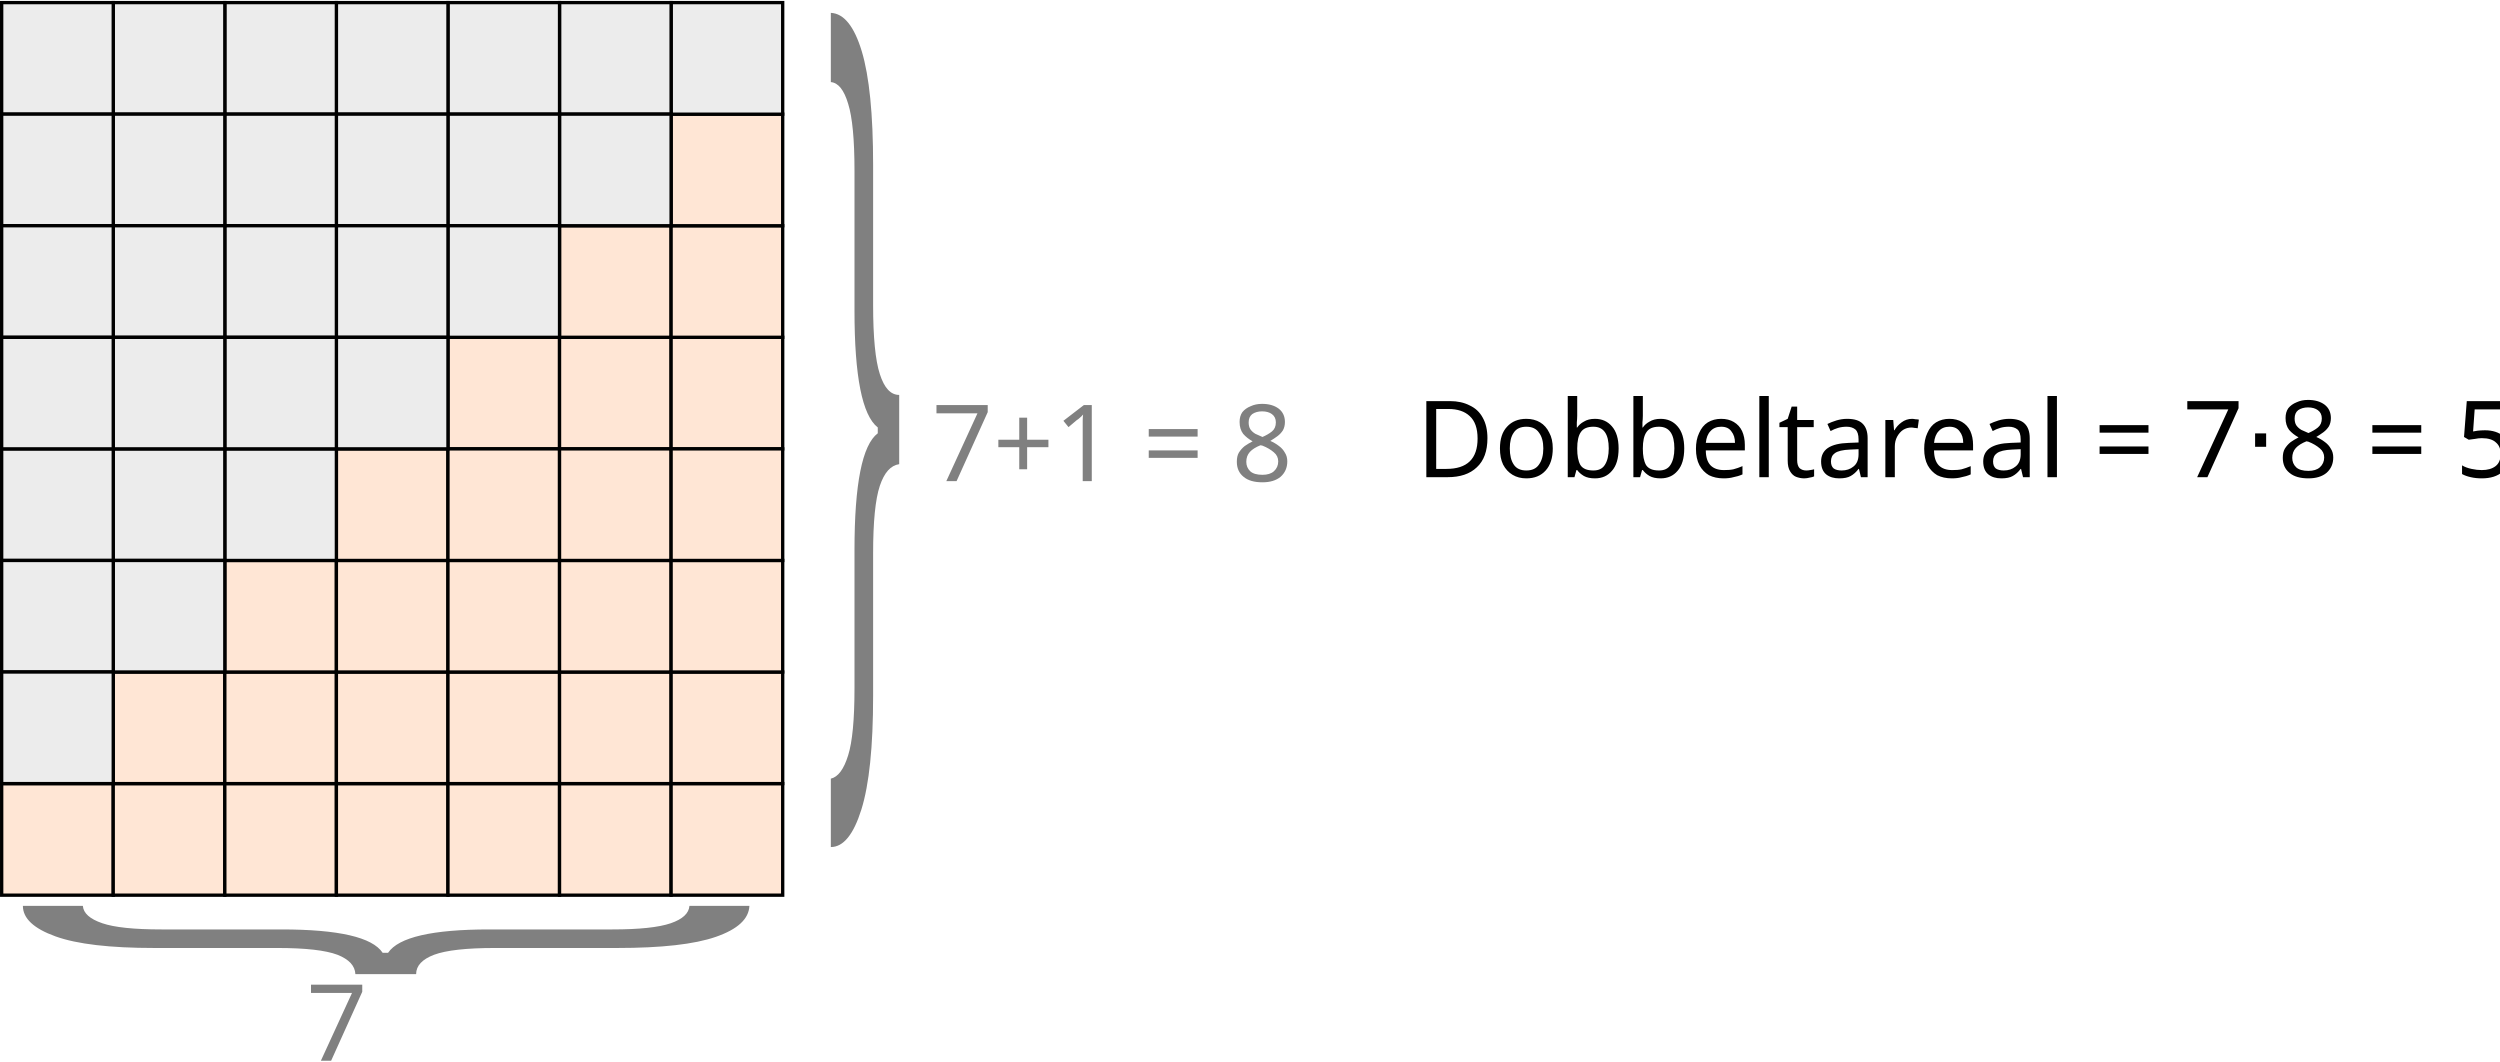
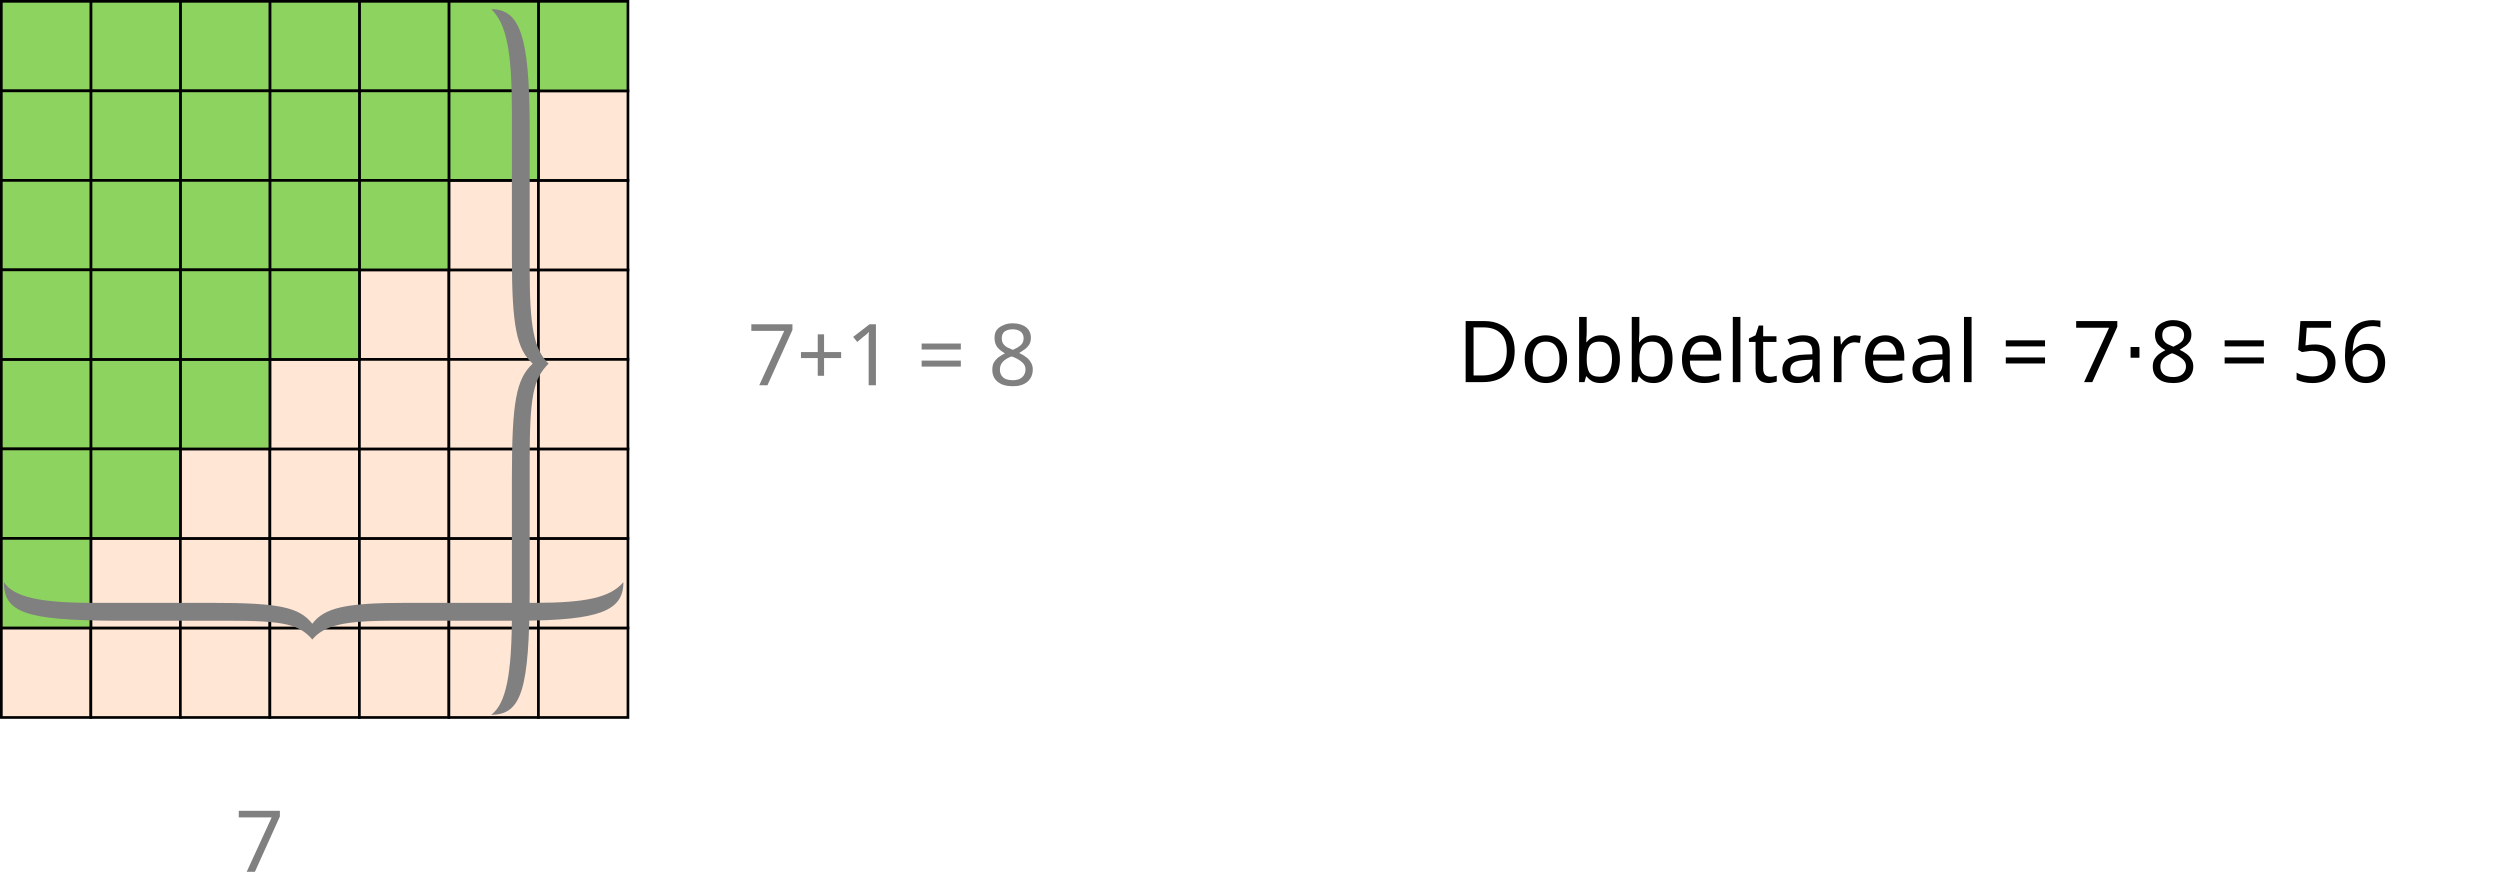
- <svg xmlns="http://www.w3.org/2000/svg" width="99.098mm" height="42.066mm" viewBox="0 0 99.098 42.066" version="1.1" id="svg5">
+ <svg xmlns="http://www.w3.org/2000/svg" width="123.518mm" height="43.074mm" viewBox="0 0 123.518 43.074" version="1.1" id="svg5">
  <defs id="defs2" />
-   <g id="layer1" transform="translate(-55.27748,-80.55375)">
+   <g id="layer1" transform="translate(-55.27748,-80.58978)">
    <rect style="font-variation-settings:normal;vector-effect:none;fill:#ffe6d5;fill-opacity:1;fill-rule:evenodd;stroke:#000000;stroke-width:0.132;stroke-linecap:butt;stroke-linejoin:miter;stroke-miterlimit:4;stroke-dasharray:none;stroke-dashoffset:0;stroke-opacity:1;-inkscape-stroke:none;stop-color:#000000" id="rect4829-76" width="4.423" height="4.423" x="55.344" y="111.615" />
    <rect style="font-variation-settings:normal;vector-effect:none;fill:#ffe6d5;fill-opacity:1;fill-rule:evenodd;stroke:#000000;stroke-width:0.132;stroke-linecap:butt;stroke-linejoin:miter;stroke-miterlimit:4;stroke-dasharray:none;stroke-dashoffset:0;stroke-opacity:1;-inkscape-stroke:none;stop-color:#000000" id="rect935" width="4.423" height="4.423" x="59.766" y="111.615" />
    <rect style="font-variation-settings:normal;vector-effect:none;fill:#ffe6d5;fill-opacity:1;fill-rule:evenodd;stroke:#000000;stroke-width:0.132;stroke-linecap:butt;stroke-linejoin:miter;stroke-miterlimit:4;stroke-dasharray:none;stroke-dashoffset:0;stroke-opacity:1;-inkscape-stroke:none;stop-color:#000000" id="rect935-6" width="4.423" height="4.423" x="59.766" y="107.192" />
    <rect style="font-variation-settings:normal;vector-effect:none;fill:#ffe6d5;fill-opacity:1;fill-rule:evenodd;stroke:#000000;stroke-width:0.132;stroke-linecap:butt;stroke-linejoin:miter;stroke-miterlimit:4;stroke-dasharray:none;stroke-dashoffset:0;stroke-opacity:1;-inkscape-stroke:none;stop-color:#000000" id="rect935-3" width="4.423" height="4.423" x="64.189" y="111.615" />
    <rect style="font-variation-settings:normal;vector-effect:none;fill:#ffe6d5;fill-opacity:1;fill-rule:evenodd;stroke:#000000;stroke-width:0.132;stroke-linecap:butt;stroke-linejoin:miter;stroke-miterlimit:4;stroke-dasharray:none;stroke-dashoffset:0;stroke-opacity:1;-inkscape-stroke:none;stop-color:#000000" id="rect935-6-4" width="4.423" height="4.423" x="64.189" y="107.192" />
    <rect style="font-variation-settings:normal;vector-effect:none;fill:#ffe6d5;fill-opacity:1;fill-rule:evenodd;stroke:#000000;stroke-width:0.132;stroke-linecap:butt;stroke-linejoin:miter;stroke-miterlimit:4;stroke-dasharray:none;stroke-dashoffset:0;stroke-opacity:1;-inkscape-stroke:none;stop-color:#000000" id="rect4829-76-7-9" width="4.423" height="4.423" x="64.189" y="102.769" />
    <rect style="font-variation-settings:normal;vector-effect:none;fill:#ffe6d5;fill-opacity:1;fill-rule:evenodd;stroke:#000000;stroke-width:0.132;stroke-linecap:butt;stroke-linejoin:miter;stroke-miterlimit:4;stroke-dasharray:none;stroke-dashoffset:0;stroke-opacity:1;-inkscape-stroke:none;stop-color:#000000" id="rect935-3-2" width="4.423" height="4.423" x="68.612" y="111.615" />
    <rect style="font-variation-settings:normal;vector-effect:none;fill:#ffe6d5;fill-opacity:1;fill-rule:evenodd;stroke:#000000;stroke-width:0.132;stroke-linecap:butt;stroke-linejoin:miter;stroke-miterlimit:4;stroke-dasharray:none;stroke-dashoffset:0;stroke-opacity:1;-inkscape-stroke:none;stop-color:#000000" id="rect935-6-4-8" width="4.423" height="4.423" x="68.612" y="107.192" />
    <rect style="font-variation-settings:normal;vector-effect:none;fill:#ffe6d5;fill-opacity:1;fill-rule:evenodd;stroke:#000000;stroke-width:0.132;stroke-linecap:butt;stroke-linejoin:miter;stroke-miterlimit:4;stroke-dasharray:none;stroke-dashoffset:0;stroke-opacity:1;-inkscape-stroke:none;stop-color:#000000" id="rect4829-76-7-9-1" width="4.423" height="4.423" x="68.612" y="102.769" />
    <rect style="font-variation-settings:normal;vector-effect:none;fill:#ffe6d5;fill-opacity:1;fill-rule:evenodd;stroke:#000000;stroke-width:0.132;stroke-linecap:butt;stroke-linejoin:miter;stroke-miterlimit:4;stroke-dasharray:none;stroke-dashoffset:0;stroke-opacity:1;-inkscape-stroke:none;stop-color:#000000" id="rect4829-76-7-5-5-2" width="4.423" height="4.423" x="68.612" y="98.347" />
    <rect style="font-variation-settings:normal;vector-effect:none;fill:#ffe6d5;fill-opacity:1;fill-rule:evenodd;stroke:#000000;stroke-width:0.132;stroke-linecap:butt;stroke-linejoin:miter;stroke-miterlimit:4;stroke-dasharray:none;stroke-dashoffset:0;stroke-opacity:1;-inkscape-stroke:none;stop-color:#000000" id="rect935-3-2-4" width="4.423" height="4.423" x="73.034" y="111.615" />
    <rect style="font-variation-settings:normal;vector-effect:none;fill:#ffe6d5;fill-opacity:1;fill-rule:evenodd;stroke:#000000;stroke-width:0.132;stroke-linecap:butt;stroke-linejoin:miter;stroke-miterlimit:4;stroke-dasharray:none;stroke-dashoffset:0;stroke-opacity:1;-inkscape-stroke:none;stop-color:#000000" id="rect935-6-4-8-4" width="4.423" height="4.423" x="73.034" y="107.192" />
    <rect style="font-variation-settings:normal;vector-effect:none;fill:#ffe6d5;fill-opacity:1;fill-rule:evenodd;stroke:#000000;stroke-width:0.132;stroke-linecap:butt;stroke-linejoin:miter;stroke-miterlimit:4;stroke-dasharray:none;stroke-dashoffset:0;stroke-opacity:1;-inkscape-stroke:none;stop-color:#000000" id="rect4829-76-7-9-1-2" width="4.423" height="4.423" x="73.034" y="102.769" />
    <rect style="font-variation-settings:normal;vector-effect:none;fill:#ffe6d5;fill-opacity:1;fill-rule:evenodd;stroke:#000000;stroke-width:0.132;stroke-linecap:butt;stroke-linejoin:miter;stroke-miterlimit:4;stroke-dasharray:none;stroke-dashoffset:0;stroke-opacity:1;-inkscape-stroke:none;stop-color:#000000" id="rect4829-76-7-5-5-1-3" width="4.423" height="4.423" x="73.034" y="93.924" />
    <rect style="font-variation-settings:normal;vector-effect:none;fill:#ffe6d5;fill-opacity:1;fill-rule:evenodd;stroke:#000000;stroke-width:0.132;stroke-linecap:butt;stroke-linejoin:miter;stroke-miterlimit:4;stroke-dasharray:none;stroke-dashoffset:0;stroke-opacity:1;-inkscape-stroke:none;stop-color:#000000" id="rect4829-76-7-5-5-2-6" width="4.423" height="4.423" x="73.034" y="98.347" />
    <rect style="font-variation-settings:normal;vector-effect:none;fill:#ffe6d5;fill-opacity:1;fill-rule:evenodd;stroke:#000000;stroke-width:0.132;stroke-linecap:butt;stroke-linejoin:miter;stroke-miterlimit:4;stroke-dasharray:none;stroke-dashoffset:0;stroke-opacity:1;-inkscape-stroke:none;stop-color:#000000" id="rect935-3-2-4-5" width="4.423" height="4.423" x="77.457" y="111.615" />
    <rect style="font-variation-settings:normal;vector-effect:none;fill:#ffe6d5;fill-opacity:1;fill-rule:evenodd;stroke:#000000;stroke-width:0.132;stroke-linecap:butt;stroke-linejoin:miter;stroke-miterlimit:4;stroke-dasharray:none;stroke-dashoffset:0;stroke-opacity:1;-inkscape-stroke:none;stop-color:#000000" id="rect935-6-4-8-4-7" width="4.423" height="4.423" x="77.457" y="107.192" />
    <rect style="font-variation-settings:normal;vector-effect:none;fill:#ffe6d5;fill-opacity:1;fill-rule:evenodd;stroke:#000000;stroke-width:0.132;stroke-linecap:butt;stroke-linejoin:miter;stroke-miterlimit:4;stroke-dasharray:none;stroke-dashoffset:0;stroke-opacity:1;-inkscape-stroke:none;stop-color:#000000" id="rect4829-76-7-9-1-2-3" width="4.423" height="4.423" x="77.457" y="102.769" />
    <rect style="font-variation-settings:normal;vector-effect:none;fill:#ffe6d5;fill-opacity:1;fill-rule:evenodd;stroke:#000000;stroke-width:0.132;stroke-linecap:butt;stroke-linejoin:miter;stroke-miterlimit:4;stroke-dasharray:none;stroke-dashoffset:0;stroke-opacity:1;-inkscape-stroke:none;stop-color:#000000" id="rect4829-76-7-5-5-1-3-6" width="4.423" height="4.423" x="77.457" y="93.924" />
    <rect style="font-variation-settings:normal;vector-effect:none;fill:#ffe6d5;fill-opacity:1;fill-rule:evenodd;stroke:#000000;stroke-width:0.132;stroke-linecap:butt;stroke-linejoin:miter;stroke-miterlimit:4;stroke-dasharray:none;stroke-dashoffset:0;stroke-opacity:1;-inkscape-stroke:none;stop-color:#000000" id="rect4829-76-7-5-5-1-3-6-8" width="4.423" height="4.423" x="77.457" y="89.501" />
    <rect style="font-variation-settings:normal;vector-effect:none;fill:#ffe6d5;fill-opacity:1;fill-rule:evenodd;stroke:#000000;stroke-width:0.132;stroke-linecap:butt;stroke-linejoin:miter;stroke-miterlimit:4;stroke-dasharray:none;stroke-dashoffset:0;stroke-opacity:1;-inkscape-stroke:none;stop-color:#000000" id="rect4829-76-7-5-5-2-6-4" width="4.423" height="4.423" x="77.457" y="98.347" />
    <rect style="font-variation-settings:normal;vector-effect:none;fill:#ffe6d5;fill-opacity:1;fill-rule:evenodd;stroke:#000000;stroke-width:0.132;stroke-linecap:butt;stroke-linejoin:miter;stroke-miterlimit:4;stroke-dasharray:none;stroke-dashoffset:0;stroke-opacity:1;-inkscape-stroke:none;stop-color:#000000" id="rect935-3-2-4-5-4" width="4.423" height="4.423" x="81.88" y="111.615" />
    <rect style="font-variation-settings:normal;vector-effect:none;fill:#ffe6d5;fill-opacity:1;fill-rule:evenodd;stroke:#000000;stroke-width:0.132;stroke-linecap:butt;stroke-linejoin:miter;stroke-miterlimit:4;stroke-dasharray:none;stroke-dashoffset:0;stroke-opacity:1;-inkscape-stroke:none;stop-color:#000000" id="rect935-6-4-8-4-7-5" width="4.423" height="4.423" x="81.88" y="107.192" />
    <rect style="font-variation-settings:normal;vector-effect:none;fill:#ffe6d5;fill-opacity:1;fill-rule:evenodd;stroke:#000000;stroke-width:0.132;stroke-linecap:butt;stroke-linejoin:miter;stroke-miterlimit:4;stroke-dasharray:none;stroke-dashoffset:0;stroke-opacity:1;-inkscape-stroke:none;stop-color:#000000" id="rect4829-76-7-9-1-2-3-0" width="4.423" height="4.423" x="81.88" y="102.769" />
    <rect style="font-variation-settings:normal;vector-effect:none;fill:#ffe6d5;fill-opacity:1;fill-rule:evenodd;stroke:#000000;stroke-width:0.132;stroke-linecap:butt;stroke-linejoin:miter;stroke-miterlimit:4;stroke-dasharray:none;stroke-dashoffset:0;stroke-opacity:1;-inkscape-stroke:none;stop-color:#000000" id="rect4829-76-7-5-5-1-3-6-9" width="4.423" height="4.423" x="81.88" y="93.924" />
    <rect style="font-variation-settings:normal;vector-effect:none;fill:#ffe6d5;fill-opacity:1;fill-rule:evenodd;stroke:#000000;stroke-width:0.132;stroke-linecap:butt;stroke-linejoin:miter;stroke-miterlimit:4;stroke-dasharray:none;stroke-dashoffset:0;stroke-opacity:1;-inkscape-stroke:none;stop-color:#000000" id="rect4829-76-7-5-5-1-3-6-8-7" width="4.423" height="4.423" x="81.88" y="89.501" />
    <rect style="font-variation-settings:normal;vector-effect:none;fill:#ffe6d5;fill-opacity:1;fill-rule:evenodd;stroke:#000000;stroke-width:0.132;stroke-linecap:butt;stroke-linejoin:miter;stroke-miterlimit:4;stroke-dasharray:none;stroke-dashoffset:0;stroke-opacity:1;-inkscape-stroke:none;stop-color:#000000" id="rect4829-76-7-5-5-1-3-6-8-7-1" width="4.423" height="4.423" x="81.88" y="85.079" />
    <rect style="font-variation-settings:normal;vector-effect:none;fill:#ffe6d5;fill-opacity:1;fill-rule:evenodd;stroke:#000000;stroke-width:0.132;stroke-linecap:butt;stroke-linejoin:miter;stroke-miterlimit:4;stroke-dasharray:none;stroke-dashoffset:0;stroke-opacity:1;-inkscape-stroke:none;stop-color:#000000" id="rect4829-76-7-5-5-2-6-4-6" width="4.423" height="4.423" x="81.88" y="98.347" />
-     <g id="g947" transform="rotate(180,98.54982,95.71008)" style="fill:#ececec">
-       <rect style="font-variation-settings:normal;vector-effect:none;fill:#ececec;fill-opacity:1;fill-rule:evenodd;stroke:#000000;stroke-width:0.132;stroke-linecap:butt;stroke-linejoin:miter;stroke-miterlimit:4;stroke-dasharray:none;stroke-dashoffset:0;stroke-opacity:1;-inkscape-stroke:none;stop-color:#000000" id="rect863" width="4.423" height="4.423" x="-110.764" y="110.797" transform="rotate(-90)" />
-       <rect style="font-variation-settings:normal;vector-effect:none;fill:#ececec;fill-opacity:1;fill-rule:evenodd;stroke:#000000;stroke-width:0.132;stroke-linecap:butt;stroke-linejoin:miter;stroke-miterlimit:4;stroke-dasharray:none;stroke-dashoffset:0;stroke-opacity:1;-inkscape-stroke:none;stop-color:#000000" id="rect865" width="4.423" height="4.423" x="-110.764" y="115.22" transform="rotate(-90)" />
-       <rect style="font-variation-settings:normal;vector-effect:none;fill:#ececec;fill-opacity:1;fill-rule:evenodd;stroke:#000000;stroke-width:0.132;stroke-linecap:butt;stroke-linejoin:miter;stroke-miterlimit:4;stroke-dasharray:none;stroke-dashoffset:0;stroke-opacity:1;-inkscape-stroke:none;stop-color:#000000" id="rect867" width="4.423" height="4.423" x="-106.342" y="115.22" transform="rotate(-90)" />
-       <rect style="font-variation-settings:normal;vector-effect:none;fill:#ececec;fill-opacity:1;fill-rule:evenodd;stroke:#000000;stroke-width:0.132;stroke-linecap:butt;stroke-linejoin:miter;stroke-miterlimit:4;stroke-dasharray:none;stroke-dashoffset:0;stroke-opacity:1;-inkscape-stroke:none;stop-color:#000000" id="rect869" width="4.423" height="4.423" x="-110.764" y="119.643" transform="rotate(-90)" />
-       <rect style="font-variation-settings:normal;vector-effect:none;fill:#ececec;fill-opacity:1;fill-rule:evenodd;stroke:#000000;stroke-width:0.132;stroke-linecap:butt;stroke-linejoin:miter;stroke-miterlimit:4;stroke-dasharray:none;stroke-dashoffset:0;stroke-opacity:1;-inkscape-stroke:none;stop-color:#000000" id="rect871" width="4.423" height="4.423" x="-106.342" y="119.643" transform="rotate(-90)" />
-       <rect style="font-variation-settings:normal;vector-effect:none;fill:#ececec;fill-opacity:1;fill-rule:evenodd;stroke:#000000;stroke-width:0.132;stroke-linecap:butt;stroke-linejoin:miter;stroke-miterlimit:4;stroke-dasharray:none;stroke-dashoffset:0;stroke-opacity:1;-inkscape-stroke:none;stop-color:#000000" id="rect873" width="4.423" height="4.423" x="-101.919" y="119.643" transform="rotate(-90)" />
-       <rect style="font-variation-settings:normal;vector-effect:none;fill:#ececec;fill-opacity:1;fill-rule:evenodd;stroke:#000000;stroke-width:0.132;stroke-linecap:butt;stroke-linejoin:miter;stroke-miterlimit:4;stroke-dasharray:none;stroke-dashoffset:0;stroke-opacity:1;-inkscape-stroke:none;stop-color:#000000" id="rect875" width="4.423" height="4.423" x="-110.764" y="124.065" transform="rotate(-90)" />
-       <rect style="font-variation-settings:normal;vector-effect:none;fill:#ececec;fill-opacity:1;fill-rule:evenodd;stroke:#000000;stroke-width:0.132;stroke-linecap:butt;stroke-linejoin:miter;stroke-miterlimit:4;stroke-dasharray:none;stroke-dashoffset:0;stroke-opacity:1;-inkscape-stroke:none;stop-color:#000000" id="rect877" width="4.423" height="4.423" x="-106.342" y="124.065" transform="rotate(-90)" />
-       <rect style="font-variation-settings:normal;vector-effect:none;fill:#ececec;fill-opacity:1;fill-rule:evenodd;stroke:#000000;stroke-width:0.132;stroke-linecap:butt;stroke-linejoin:miter;stroke-miterlimit:4;stroke-dasharray:none;stroke-dashoffset:0;stroke-opacity:1;-inkscape-stroke:none;stop-color:#000000" id="rect879" width="4.423" height="4.423" x="-101.919" y="124.065" transform="rotate(-90)" />
-       <rect style="font-variation-settings:normal;vector-effect:none;fill:#ececec;fill-opacity:1;fill-rule:evenodd;stroke:#000000;stroke-width:0.132;stroke-linecap:butt;stroke-linejoin:miter;stroke-miterlimit:4;stroke-dasharray:none;stroke-dashoffset:0;stroke-opacity:1;-inkscape-stroke:none;stop-color:#000000" id="rect881" width="4.423" height="4.423" x="-97.496" y="124.065" transform="rotate(-90)" />
-       <rect style="font-variation-settings:normal;vector-effect:none;fill:#ececec;fill-opacity:1;fill-rule:evenodd;stroke:#000000;stroke-width:0.132;stroke-linecap:butt;stroke-linejoin:miter;stroke-miterlimit:4;stroke-dasharray:none;stroke-dashoffset:0;stroke-opacity:1;-inkscape-stroke:none;stop-color:#000000" id="rect883" width="4.423" height="4.423" x="-110.764" y="128.488" transform="rotate(-90)" />
-       <rect style="font-variation-settings:normal;vector-effect:none;fill:#ececec;fill-opacity:1;fill-rule:evenodd;stroke:#000000;stroke-width:0.132;stroke-linecap:butt;stroke-linejoin:miter;stroke-miterlimit:4;stroke-dasharray:none;stroke-dashoffset:0;stroke-opacity:1;-inkscape-stroke:none;stop-color:#000000" id="rect885" width="4.423" height="4.423" x="-106.342" y="128.488" transform="rotate(-90)" />
-       <rect style="font-variation-settings:normal;vector-effect:none;fill:#ececec;fill-opacity:1;fill-rule:evenodd;stroke:#000000;stroke-width:0.132;stroke-linecap:butt;stroke-linejoin:miter;stroke-miterlimit:4;stroke-dasharray:none;stroke-dashoffset:0;stroke-opacity:1;-inkscape-stroke:none;stop-color:#000000" id="rect887" width="4.423" height="4.423" x="-101.919" y="128.488" transform="rotate(-90)" />
-       <rect style="font-variation-settings:normal;vector-effect:none;fill:#ececec;fill-opacity:1;fill-rule:evenodd;stroke:#000000;stroke-width:0.132;stroke-linecap:butt;stroke-linejoin:miter;stroke-miterlimit:4;stroke-dasharray:none;stroke-dashoffset:0;stroke-opacity:1;-inkscape-stroke:none;stop-color:#000000" id="rect889" width="4.423" height="4.423" x="-93.073" y="128.488" transform="rotate(-90)" />
-       <rect style="font-variation-settings:normal;vector-effect:none;fill:#ececec;fill-opacity:1;fill-rule:evenodd;stroke:#000000;stroke-width:0.132;stroke-linecap:butt;stroke-linejoin:miter;stroke-miterlimit:4;stroke-dasharray:none;stroke-dashoffset:0;stroke-opacity:1;-inkscape-stroke:none;stop-color:#000000" id="rect891" width="4.423" height="4.423" x="-97.496" y="128.488" transform="rotate(-90)" />
-       <rect style="font-variation-settings:normal;vector-effect:none;fill:#ececec;fill-opacity:1;fill-rule:evenodd;stroke:#000000;stroke-width:0.132;stroke-linecap:butt;stroke-linejoin:miter;stroke-miterlimit:4;stroke-dasharray:none;stroke-dashoffset:0;stroke-opacity:1;-inkscape-stroke:none;stop-color:#000000" id="rect893" width="4.423" height="4.423" x="-110.764" y="132.911" transform="rotate(-90)" />
-       <rect style="font-variation-settings:normal;vector-effect:none;fill:#ececec;fill-opacity:1;fill-rule:evenodd;stroke:#000000;stroke-width:0.132;stroke-linecap:butt;stroke-linejoin:miter;stroke-miterlimit:4;stroke-dasharray:none;stroke-dashoffset:0;stroke-opacity:1;-inkscape-stroke:none;stop-color:#000000" id="rect895" width="4.423" height="4.423" x="-106.342" y="132.911" transform="rotate(-90)" />
-       <rect style="font-variation-settings:normal;vector-effect:none;fill:#ececec;fill-opacity:1;fill-rule:evenodd;stroke:#000000;stroke-width:0.132;stroke-linecap:butt;stroke-linejoin:miter;stroke-miterlimit:4;stroke-dasharray:none;stroke-dashoffset:0;stroke-opacity:1;-inkscape-stroke:none;stop-color:#000000" id="rect897" width="4.423" height="4.423" x="-101.919" y="132.911" transform="rotate(-90)" />
-       <rect style="font-variation-settings:normal;vector-effect:none;fill:#ececec;fill-opacity:1;fill-rule:evenodd;stroke:#000000;stroke-width:0.132;stroke-linecap:butt;stroke-linejoin:miter;stroke-miterlimit:4;stroke-dasharray:none;stroke-dashoffset:0;stroke-opacity:1;-inkscape-stroke:none;stop-color:#000000" id="rect899" width="4.423" height="4.423" x="-93.073" y="132.911" transform="rotate(-90)" />
-       <rect style="font-variation-settings:normal;vector-effect:none;fill:#ececec;fill-opacity:1;fill-rule:evenodd;stroke:#000000;stroke-width:0.132;stroke-linecap:butt;stroke-linejoin:miter;stroke-miterlimit:4;stroke-dasharray:none;stroke-dashoffset:0;stroke-opacity:1;-inkscape-stroke:none;stop-color:#000000" id="rect901" width="4.423" height="4.423" x="-88.651" y="132.911" transform="rotate(-90)" />
-       <rect style="font-variation-settings:normal;vector-effect:none;fill:#ececec;fill-opacity:1;fill-rule:evenodd;stroke:#000000;stroke-width:0.132;stroke-linecap:butt;stroke-linejoin:miter;stroke-miterlimit:4;stroke-dasharray:none;stroke-dashoffset:0;stroke-opacity:1;-inkscape-stroke:none;stop-color:#000000" id="rect903" width="4.423" height="4.423" x="-97.496" y="132.911" transform="rotate(-90)" />
-       <rect style="font-variation-settings:normal;vector-effect:none;fill:#ececec;fill-opacity:1;fill-rule:evenodd;stroke:#000000;stroke-width:0.132;stroke-linecap:butt;stroke-linejoin:miter;stroke-miterlimit:4;stroke-dasharray:none;stroke-dashoffset:0;stroke-opacity:1;-inkscape-stroke:none;stop-color:#000000" id="rect905" width="4.423" height="4.423" x="-110.764" y="137.333" transform="rotate(-90)" />
-       <rect style="font-variation-settings:normal;vector-effect:none;fill:#ececec;fill-opacity:1;fill-rule:evenodd;stroke:#000000;stroke-width:0.132;stroke-linecap:butt;stroke-linejoin:miter;stroke-miterlimit:4;stroke-dasharray:none;stroke-dashoffset:0;stroke-opacity:1;-inkscape-stroke:none;stop-color:#000000" id="rect907" width="4.423" height="4.423" x="-106.342" y="137.333" transform="rotate(-90)" />
-       <rect style="font-variation-settings:normal;vector-effect:none;fill:#ececec;fill-opacity:1;fill-rule:evenodd;stroke:#000000;stroke-width:0.132;stroke-linecap:butt;stroke-linejoin:miter;stroke-miterlimit:4;stroke-dasharray:none;stroke-dashoffset:0;stroke-opacity:1;-inkscape-stroke:none;stop-color:#000000" id="rect909" width="4.423" height="4.423" x="-101.919" y="137.333" transform="rotate(-90)" />
-       <rect style="font-variation-settings:normal;vector-effect:none;fill:#ececec;fill-opacity:1;fill-rule:evenodd;stroke:#000000;stroke-width:0.132;stroke-linecap:butt;stroke-linejoin:miter;stroke-miterlimit:4;stroke-dasharray:none;stroke-dashoffset:0;stroke-opacity:1;-inkscape-stroke:none;stop-color:#000000" id="rect911" width="4.423" height="4.423" x="-93.073" y="137.333" transform="rotate(-90)" />
-       <rect style="font-variation-settings:normal;vector-effect:none;fill:#ececec;fill-opacity:1;fill-rule:evenodd;stroke:#000000;stroke-width:0.132;stroke-linecap:butt;stroke-linejoin:miter;stroke-miterlimit:4;stroke-dasharray:none;stroke-dashoffset:0;stroke-opacity:1;-inkscape-stroke:none;stop-color:#000000" id="rect913" width="4.423" height="4.423" x="-88.651" y="137.333" transform="rotate(-90)" />
-       <rect style="font-variation-settings:normal;vector-effect:none;fill:#ececec;fill-opacity:1;fill-rule:evenodd;stroke:#000000;stroke-width:0.132;stroke-linecap:butt;stroke-linejoin:miter;stroke-miterlimit:4;stroke-dasharray:none;stroke-dashoffset:0;stroke-opacity:1;-inkscape-stroke:none;stop-color:#000000" id="rect915" width="4.423" height="4.423" x="-84.228" y="137.333" transform="rotate(-90)" />
-       <rect style="font-variation-settings:normal;vector-effect:none;fill:#ececec;fill-opacity:1;fill-rule:evenodd;stroke:#000000;stroke-width:0.132;stroke-linecap:butt;stroke-linejoin:miter;stroke-miterlimit:4;stroke-dasharray:none;stroke-dashoffset:0;stroke-opacity:1;-inkscape-stroke:none;stop-color:#000000" id="rect917" width="4.423" height="4.423" x="-97.496" y="137.333" transform="rotate(-90)" />
+     <g id="g947" transform="rotate(180,98.54982,95.71008)" style="fill:#8dd35f">
+       <rect style="font-variation-settings:normal;vector-effect:none;fill:#8dd35f;fill-opacity:1;fill-rule:evenodd;stroke:#000000;stroke-width:0.132;stroke-linecap:butt;stroke-linejoin:miter;stroke-miterlimit:4;stroke-dasharray:none;stroke-dashoffset:0;stroke-opacity:1;-inkscape-stroke:none;stop-color:#000000" id="rect863" width="4.423" height="4.423" x="-110.764" y="110.797" transform="rotate(-90)" />
+       <rect style="font-variation-settings:normal;vector-effect:none;fill:#8dd35f;fill-opacity:1;fill-rule:evenodd;stroke:#000000;stroke-width:0.132;stroke-linecap:butt;stroke-linejoin:miter;stroke-miterlimit:4;stroke-dasharray:none;stroke-dashoffset:0;stroke-opacity:1;-inkscape-stroke:none;stop-color:#000000" id="rect865" width="4.423" height="4.423" x="-110.764" y="115.22" transform="rotate(-90)" />
+       <rect style="font-variation-settings:normal;vector-effect:none;fill:#8dd35f;fill-opacity:1;fill-rule:evenodd;stroke:#000000;stroke-width:0.132;stroke-linecap:butt;stroke-linejoin:miter;stroke-miterlimit:4;stroke-dasharray:none;stroke-dashoffset:0;stroke-opacity:1;-inkscape-stroke:none;stop-color:#000000" id="rect867" width="4.423" height="4.423" x="-106.342" y="115.22" transform="rotate(-90)" />
+       <rect style="font-variation-settings:normal;vector-effect:none;fill:#8dd35f;fill-opacity:1;fill-rule:evenodd;stroke:#000000;stroke-width:0.132;stroke-linecap:butt;stroke-linejoin:miter;stroke-miterlimit:4;stroke-dasharray:none;stroke-dashoffset:0;stroke-opacity:1;-inkscape-stroke:none;stop-color:#000000" id="rect869" width="4.423" height="4.423" x="-110.764" y="119.643" transform="rotate(-90)" />
+       <rect style="font-variation-settings:normal;vector-effect:none;fill:#8dd35f;fill-opacity:1;fill-rule:evenodd;stroke:#000000;stroke-width:0.132;stroke-linecap:butt;stroke-linejoin:miter;stroke-miterlimit:4;stroke-dasharray:none;stroke-dashoffset:0;stroke-opacity:1;-inkscape-stroke:none;stop-color:#000000" id="rect871" width="4.423" height="4.423" x="-106.342" y="119.643" transform="rotate(-90)" />
+       <rect style="font-variation-settings:normal;vector-effect:none;fill:#8dd35f;fill-opacity:1;fill-rule:evenodd;stroke:#000000;stroke-width:0.132;stroke-linecap:butt;stroke-linejoin:miter;stroke-miterlimit:4;stroke-dasharray:none;stroke-dashoffset:0;stroke-opacity:1;-inkscape-stroke:none;stop-color:#000000" id="rect873" width="4.423" height="4.423" x="-101.919" y="119.643" transform="rotate(-90)" />
+       <rect style="font-variation-settings:normal;vector-effect:none;fill:#8dd35f;fill-opacity:1;fill-rule:evenodd;stroke:#000000;stroke-width:0.132;stroke-linecap:butt;stroke-linejoin:miter;stroke-miterlimit:4;stroke-dasharray:none;stroke-dashoffset:0;stroke-opacity:1;-inkscape-stroke:none;stop-color:#000000" id="rect875" width="4.423" height="4.423" x="-110.764" y="124.065" transform="rotate(-90)" />
+       <rect style="font-variation-settings:normal;vector-effect:none;fill:#8dd35f;fill-opacity:1;fill-rule:evenodd;stroke:#000000;stroke-width:0.132;stroke-linecap:butt;stroke-linejoin:miter;stroke-miterlimit:4;stroke-dasharray:none;stroke-dashoffset:0;stroke-opacity:1;-inkscape-stroke:none;stop-color:#000000" id="rect877" width="4.423" height="4.423" x="-106.342" y="124.065" transform="rotate(-90)" />
+       <rect style="font-variation-settings:normal;vector-effect:none;fill:#8dd35f;fill-opacity:1;fill-rule:evenodd;stroke:#000000;stroke-width:0.132;stroke-linecap:butt;stroke-linejoin:miter;stroke-miterlimit:4;stroke-dasharray:none;stroke-dashoffset:0;stroke-opacity:1;-inkscape-stroke:none;stop-color:#000000" id="rect879" width="4.423" height="4.423" x="-101.919" y="124.065" transform="rotate(-90)" />
+       <rect style="font-variation-settings:normal;vector-effect:none;fill:#8dd35f;fill-opacity:1;fill-rule:evenodd;stroke:#000000;stroke-width:0.132;stroke-linecap:butt;stroke-linejoin:miter;stroke-miterlimit:4;stroke-dasharray:none;stroke-dashoffset:0;stroke-opacity:1;-inkscape-stroke:none;stop-color:#000000" id="rect881" width="4.423" height="4.423" x="-97.496" y="124.065" transform="rotate(-90)" />
+       <rect style="font-variation-settings:normal;vector-effect:none;fill:#8dd35f;fill-opacity:1;fill-rule:evenodd;stroke:#000000;stroke-width:0.132;stroke-linecap:butt;stroke-linejoin:miter;stroke-miterlimit:4;stroke-dasharray:none;stroke-dashoffset:0;stroke-opacity:1;-inkscape-stroke:none;stop-color:#000000" id="rect883" width="4.423" height="4.423" x="-110.764" y="128.488" transform="rotate(-90)" />
+       <rect style="font-variation-settings:normal;vector-effect:none;fill:#8dd35f;fill-opacity:1;fill-rule:evenodd;stroke:#000000;stroke-width:0.132;stroke-linecap:butt;stroke-linejoin:miter;stroke-miterlimit:4;stroke-dasharray:none;stroke-dashoffset:0;stroke-opacity:1;-inkscape-stroke:none;stop-color:#000000" id="rect885" width="4.423" height="4.423" x="-106.342" y="128.488" transform="rotate(-90)" />
+       <rect style="font-variation-settings:normal;vector-effect:none;fill:#8dd35f;fill-opacity:1;fill-rule:evenodd;stroke:#000000;stroke-width:0.132;stroke-linecap:butt;stroke-linejoin:miter;stroke-miterlimit:4;stroke-dasharray:none;stroke-dashoffset:0;stroke-opacity:1;-inkscape-stroke:none;stop-color:#000000" id="rect887" width="4.423" height="4.423" x="-101.919" y="128.488" transform="rotate(-90)" />
+       <rect style="font-variation-settings:normal;vector-effect:none;fill:#8dd35f;fill-opacity:1;fill-rule:evenodd;stroke:#000000;stroke-width:0.132;stroke-linecap:butt;stroke-linejoin:miter;stroke-miterlimit:4;stroke-dasharray:none;stroke-dashoffset:0;stroke-opacity:1;-inkscape-stroke:none;stop-color:#000000" id="rect889" width="4.423" height="4.423" x="-93.073" y="128.488" transform="rotate(-90)" />
+       <rect style="font-variation-settings:normal;vector-effect:none;fill:#8dd35f;fill-opacity:1;fill-rule:evenodd;stroke:#000000;stroke-width:0.132;stroke-linecap:butt;stroke-linejoin:miter;stroke-miterlimit:4;stroke-dasharray:none;stroke-dashoffset:0;stroke-opacity:1;-inkscape-stroke:none;stop-color:#000000" id="rect891" width="4.423" height="4.423" x="-97.496" y="128.488" transform="rotate(-90)" />
+       <rect style="font-variation-settings:normal;vector-effect:none;fill:#8dd35f;fill-opacity:1;fill-rule:evenodd;stroke:#000000;stroke-width:0.132;stroke-linecap:butt;stroke-linejoin:miter;stroke-miterlimit:4;stroke-dasharray:none;stroke-dashoffset:0;stroke-opacity:1;-inkscape-stroke:none;stop-color:#000000" id="rect893" width="4.423" height="4.423" x="-110.764" y="132.911" transform="rotate(-90)" />
+       <rect style="font-variation-settings:normal;vector-effect:none;fill:#8dd35f;fill-opacity:1;fill-rule:evenodd;stroke:#000000;stroke-width:0.132;stroke-linecap:butt;stroke-linejoin:miter;stroke-miterlimit:4;stroke-dasharray:none;stroke-dashoffset:0;stroke-opacity:1;-inkscape-stroke:none;stop-color:#000000" id="rect895" width="4.423" height="4.423" x="-106.342" y="132.911" transform="rotate(-90)" />
+       <rect style="font-variation-settings:normal;vector-effect:none;fill:#8dd35f;fill-opacity:1;fill-rule:evenodd;stroke:#000000;stroke-width:0.132;stroke-linecap:butt;stroke-linejoin:miter;stroke-miterlimit:4;stroke-dasharray:none;stroke-dashoffset:0;stroke-opacity:1;-inkscape-stroke:none;stop-color:#000000" id="rect897" width="4.423" height="4.423" x="-101.919" y="132.911" transform="rotate(-90)" />
+       <rect style="font-variation-settings:normal;vector-effect:none;fill:#8dd35f;fill-opacity:1;fill-rule:evenodd;stroke:#000000;stroke-width:0.132;stroke-linecap:butt;stroke-linejoin:miter;stroke-miterlimit:4;stroke-dasharray:none;stroke-dashoffset:0;stroke-opacity:1;-inkscape-stroke:none;stop-color:#000000" id="rect899" width="4.423" height="4.423" x="-93.073" y="132.911" transform="rotate(-90)" />
+       <rect style="font-variation-settings:normal;vector-effect:none;fill:#8dd35f;fill-opacity:1;fill-rule:evenodd;stroke:#000000;stroke-width:0.132;stroke-linecap:butt;stroke-linejoin:miter;stroke-miterlimit:4;stroke-dasharray:none;stroke-dashoffset:0;stroke-opacity:1;-inkscape-stroke:none;stop-color:#000000" id="rect901" width="4.423" height="4.423" x="-88.651" y="132.911" transform="rotate(-90)" />
+       <rect style="font-variation-settings:normal;vector-effect:none;fill:#8dd35f;fill-opacity:1;fill-rule:evenodd;stroke:#000000;stroke-width:0.132;stroke-linecap:butt;stroke-linejoin:miter;stroke-miterlimit:4;stroke-dasharray:none;stroke-dashoffset:0;stroke-opacity:1;-inkscape-stroke:none;stop-color:#000000" id="rect903" width="4.423" height="4.423" x="-97.496" y="132.911" transform="rotate(-90)" />
+       <rect style="font-variation-settings:normal;vector-effect:none;fill:#8dd35f;fill-opacity:1;fill-rule:evenodd;stroke:#000000;stroke-width:0.132;stroke-linecap:butt;stroke-linejoin:miter;stroke-miterlimit:4;stroke-dasharray:none;stroke-dashoffset:0;stroke-opacity:1;-inkscape-stroke:none;stop-color:#000000" id="rect905" width="4.423" height="4.423" x="-110.764" y="137.333" transform="rotate(-90)" />
+       <rect style="font-variation-settings:normal;vector-effect:none;fill:#8dd35f;fill-opacity:1;fill-rule:evenodd;stroke:#000000;stroke-width:0.132;stroke-linecap:butt;stroke-linejoin:miter;stroke-miterlimit:4;stroke-dasharray:none;stroke-dashoffset:0;stroke-opacity:1;-inkscape-stroke:none;stop-color:#000000" id="rect907" width="4.423" height="4.423" x="-106.342" y="137.333" transform="rotate(-90)" />
+       <rect style="font-variation-settings:normal;vector-effect:none;fill:#8dd35f;fill-opacity:1;fill-rule:evenodd;stroke:#000000;stroke-width:0.132;stroke-linecap:butt;stroke-linejoin:miter;stroke-miterlimit:4;stroke-dasharray:none;stroke-dashoffset:0;stroke-opacity:1;-inkscape-stroke:none;stop-color:#000000" id="rect909" width="4.423" height="4.423" x="-101.919" y="137.333" transform="rotate(-90)" />
+       <rect style="font-variation-settings:normal;vector-effect:none;fill:#8dd35f;fill-opacity:1;fill-rule:evenodd;stroke:#000000;stroke-width:0.132;stroke-linecap:butt;stroke-linejoin:miter;stroke-miterlimit:4;stroke-dasharray:none;stroke-dashoffset:0;stroke-opacity:1;-inkscape-stroke:none;stop-color:#000000" id="rect911" width="4.423" height="4.423" x="-93.073" y="137.333" transform="rotate(-90)" />
+       <rect style="font-variation-settings:normal;vector-effect:none;fill:#8dd35f;fill-opacity:1;fill-rule:evenodd;stroke:#000000;stroke-width:0.132;stroke-linecap:butt;stroke-linejoin:miter;stroke-miterlimit:4;stroke-dasharray:none;stroke-dashoffset:0;stroke-opacity:1;-inkscape-stroke:none;stop-color:#000000" id="rect913" width="4.423" height="4.423" x="-88.651" y="137.333" transform="rotate(-90)" />
+       <rect style="font-variation-settings:normal;vector-effect:none;fill:#8dd35f;fill-opacity:1;fill-rule:evenodd;stroke:#000000;stroke-width:0.132;stroke-linecap:butt;stroke-linejoin:miter;stroke-miterlimit:4;stroke-dasharray:none;stroke-dashoffset:0;stroke-opacity:1;-inkscape-stroke:none;stop-color:#000000" id="rect915" width="4.423" height="4.423" x="-84.228" y="137.333" transform="rotate(-90)" />
+       <rect style="font-variation-settings:normal;vector-effect:none;fill:#8dd35f;fill-opacity:1;fill-rule:evenodd;stroke:#000000;stroke-width:0.132;stroke-linecap:butt;stroke-linejoin:miter;stroke-miterlimit:4;stroke-dasharray:none;stroke-dashoffset:0;stroke-opacity:1;-inkscape-stroke:none;stop-color:#000000" id="rect917" width="4.423" height="4.423" x="-97.496" y="137.333" transform="rotate(-90)" />
    </g>
-     <text xml:space="preserve" style="font-size:16.726px;line-height:1.25;font-family:'Book Antiqua';-inkscape-font-specification:'Book Antiqua';fill:#808080;stroke-width:0.523" x="-235.879" y="40.379" id="text4701" transform="matrix(0,-0.506212,1.975457,0,0,0)">
-       <tspan id="tspan4699" style="fill:#808080;stroke-width:0.523" x="-235.879" y="40.379">{</tspan>
-     </text>
-     <text xml:space="preserve" style="font-size:4.233px;line-height:1.25;font-family:'Book Antiqua';-inkscape-font-specification:'Book Antiqua';text-align:center;text-anchor:middle;fill:#808080;stroke-width:0.265" x="71.38" y="122.605" id="text8635">
-       <tspan id="tspan8633" style="font-size:4.233px;text-align:center;text-anchor:middle;fill:#808080;stroke-width:0.265" x="71.38" y="122.605">7</tspan>
-     </text>
-     <text xml:space="preserve" style="font-size:17.918px;line-height:1.25;font-family:'Book Antiqua';-inkscape-font-specification:'Book Antiqua';fill:#808080;stroke-width:0.56" x="186.1" y="51.1" id="text24745" transform="scale(0.4725271,2.116281)">
-       <tspan id="tspan24743" style="fill:#808080;stroke-width:0.56" x="186.1" y="51.1">}</tspan>
+     <text xml:space="preserve" style="font-size:4.233px;line-height:1.25;font-family:'Book Antiqua';-inkscape-font-specification:'Book Antiqua';text-align:center;text-anchor:middle;fill:#808080;stroke-width:0.265" x="70.851" y="123.664" id="text8635">
+       <tspan id="tspan8633" style="font-size:4.233px;text-align:center;text-anchor:middle;fill:#808080;stroke-width:0.265" x="70.851" y="123.664">7</tspan>
    </text>
    <text xml:space="preserve" style="font-size:4.233px;line-height:1.25;font-family:'Book Antiqua';-inkscape-font-specification:'Book Antiqua';fill:#808080;stroke-width:0.265" x="92.209" y="99.622" id="text31877">
      <tspan id="tspan31875" style="fill:#808080;stroke-width:0.265" x="92.209" y="99.622">7+1 = 8</tspan>
    </text>
-     <text xml:space="preserve" style="font-size:4.233px;line-height:1.25;font-family:'Book Antiqua';-inkscape-font-specification:'Book Antiqua';stroke-width:0.265" x="111.412" y="99.471" id="text39861">
-       <tspan id="tspan39859" style="stroke-width:0.265" x="111.412" y="99.471">Dobbeltareal = 7⋅8 = 56</tspan>
+     <text xml:space="preserve" style="font-size:4.233px;line-height:1.25;font-family:'Book Antiqua';-inkscape-font-specification:'Book Antiqua';stroke-width:0.265" x="127.286" y="99.471" id="text39861">
+       <tspan id="tspan39859" style="stroke-width:0.265" x="127.286" y="99.471">Dobbeltareal = 7⋅8 = 56</tspan>
+     </text>
+     <text xml:space="preserve" style="font-size:21.782px;line-height:normal;font-family:Palatino;-inkscape-font-specification:Palatino;text-align:center;text-decoration-color:#000000;text-anchor:middle;fill:#808080;stroke:none;stroke-width:0.681;-inkscape-stroke:none" x="157.599" y="61.435" id="text1" transform="scale(0.5629251,1.776435)">
+       <tspan id="tspan1" style="fill:#808080;stroke:none;stroke-width:0.681" x="157.599" y="61.435">}</tspan>
+     </text>
+     <text xml:space="preserve" style="font-size:20.409px;line-height:normal;font-family:Palatino;-inkscape-font-specification:Palatino;text-align:center;text-decoration-color:#000000;text-anchor:middle;fill:#808080;stroke:none;stroke-width:0.638;-inkscape-stroke:none" x="197.281" y="-36.903" id="text1-0" transform="matrix(0,0.6007842,-1.664491,0,0,0)">
+       <tspan id="tspan1-5" style="fill:#808080;stroke:none;stroke-width:0.638" x="197.281" y="-36.903">}</tspan>
    </text>
  </g>
</svg>
